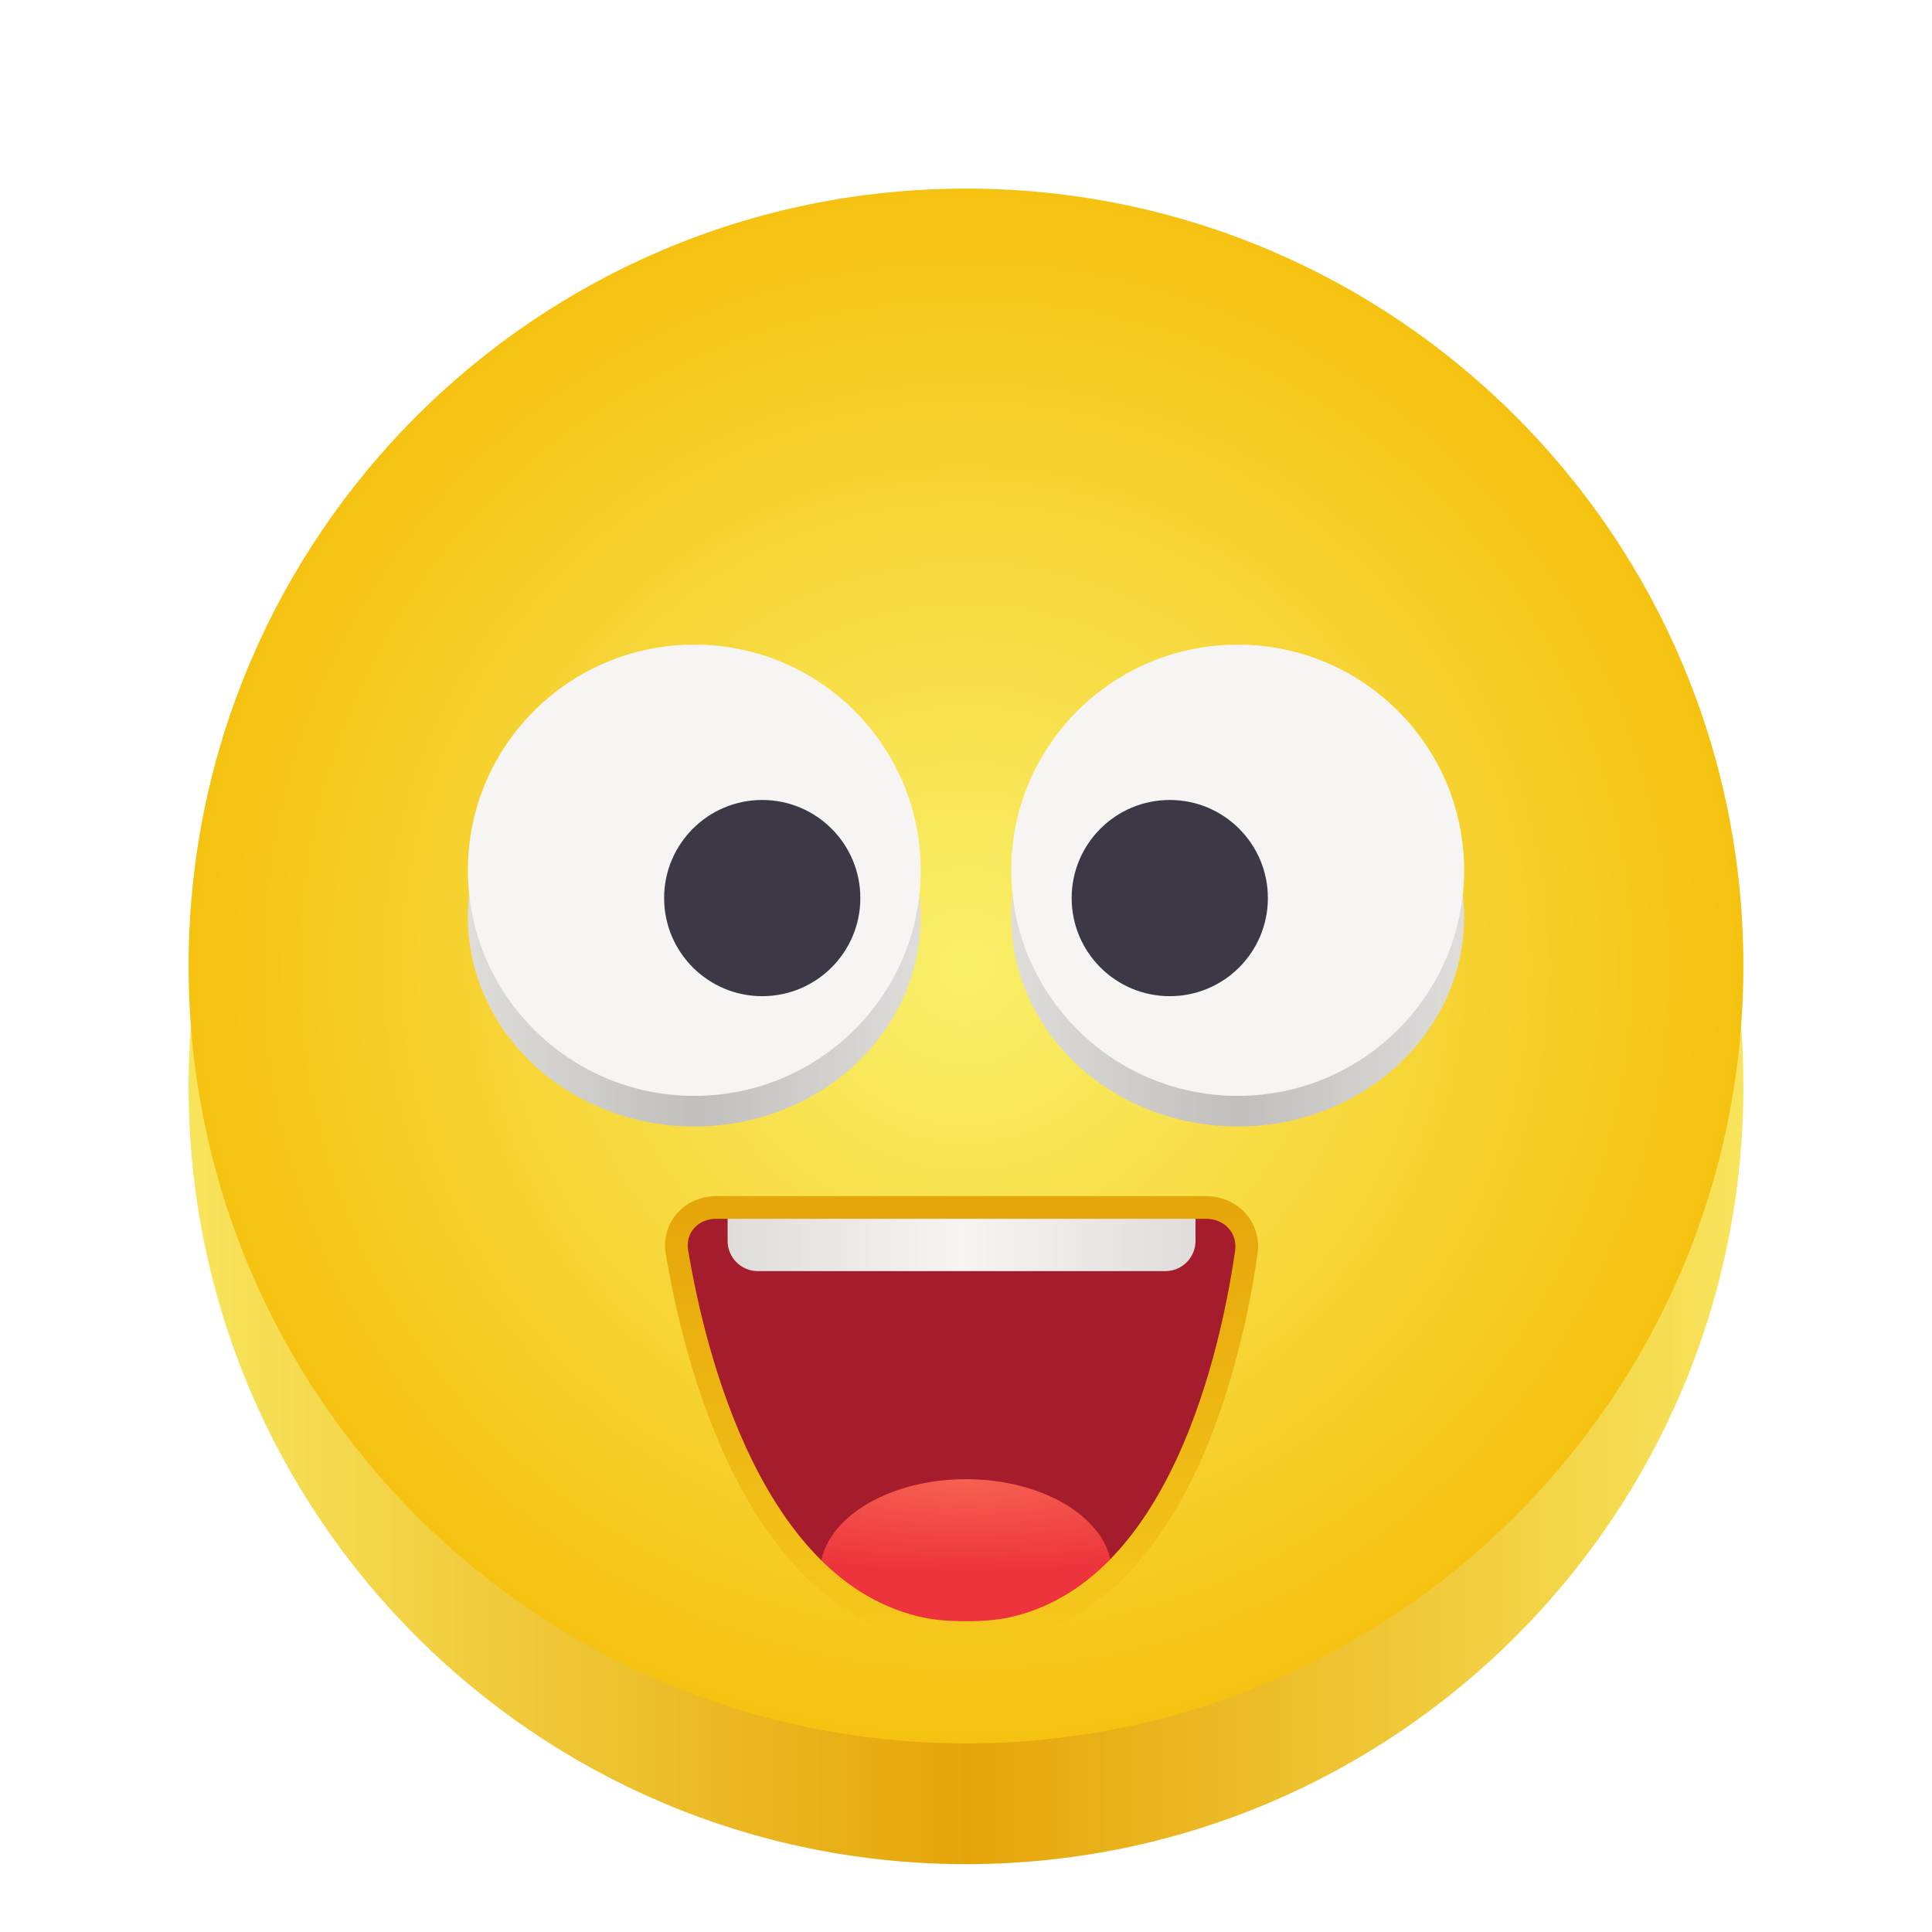
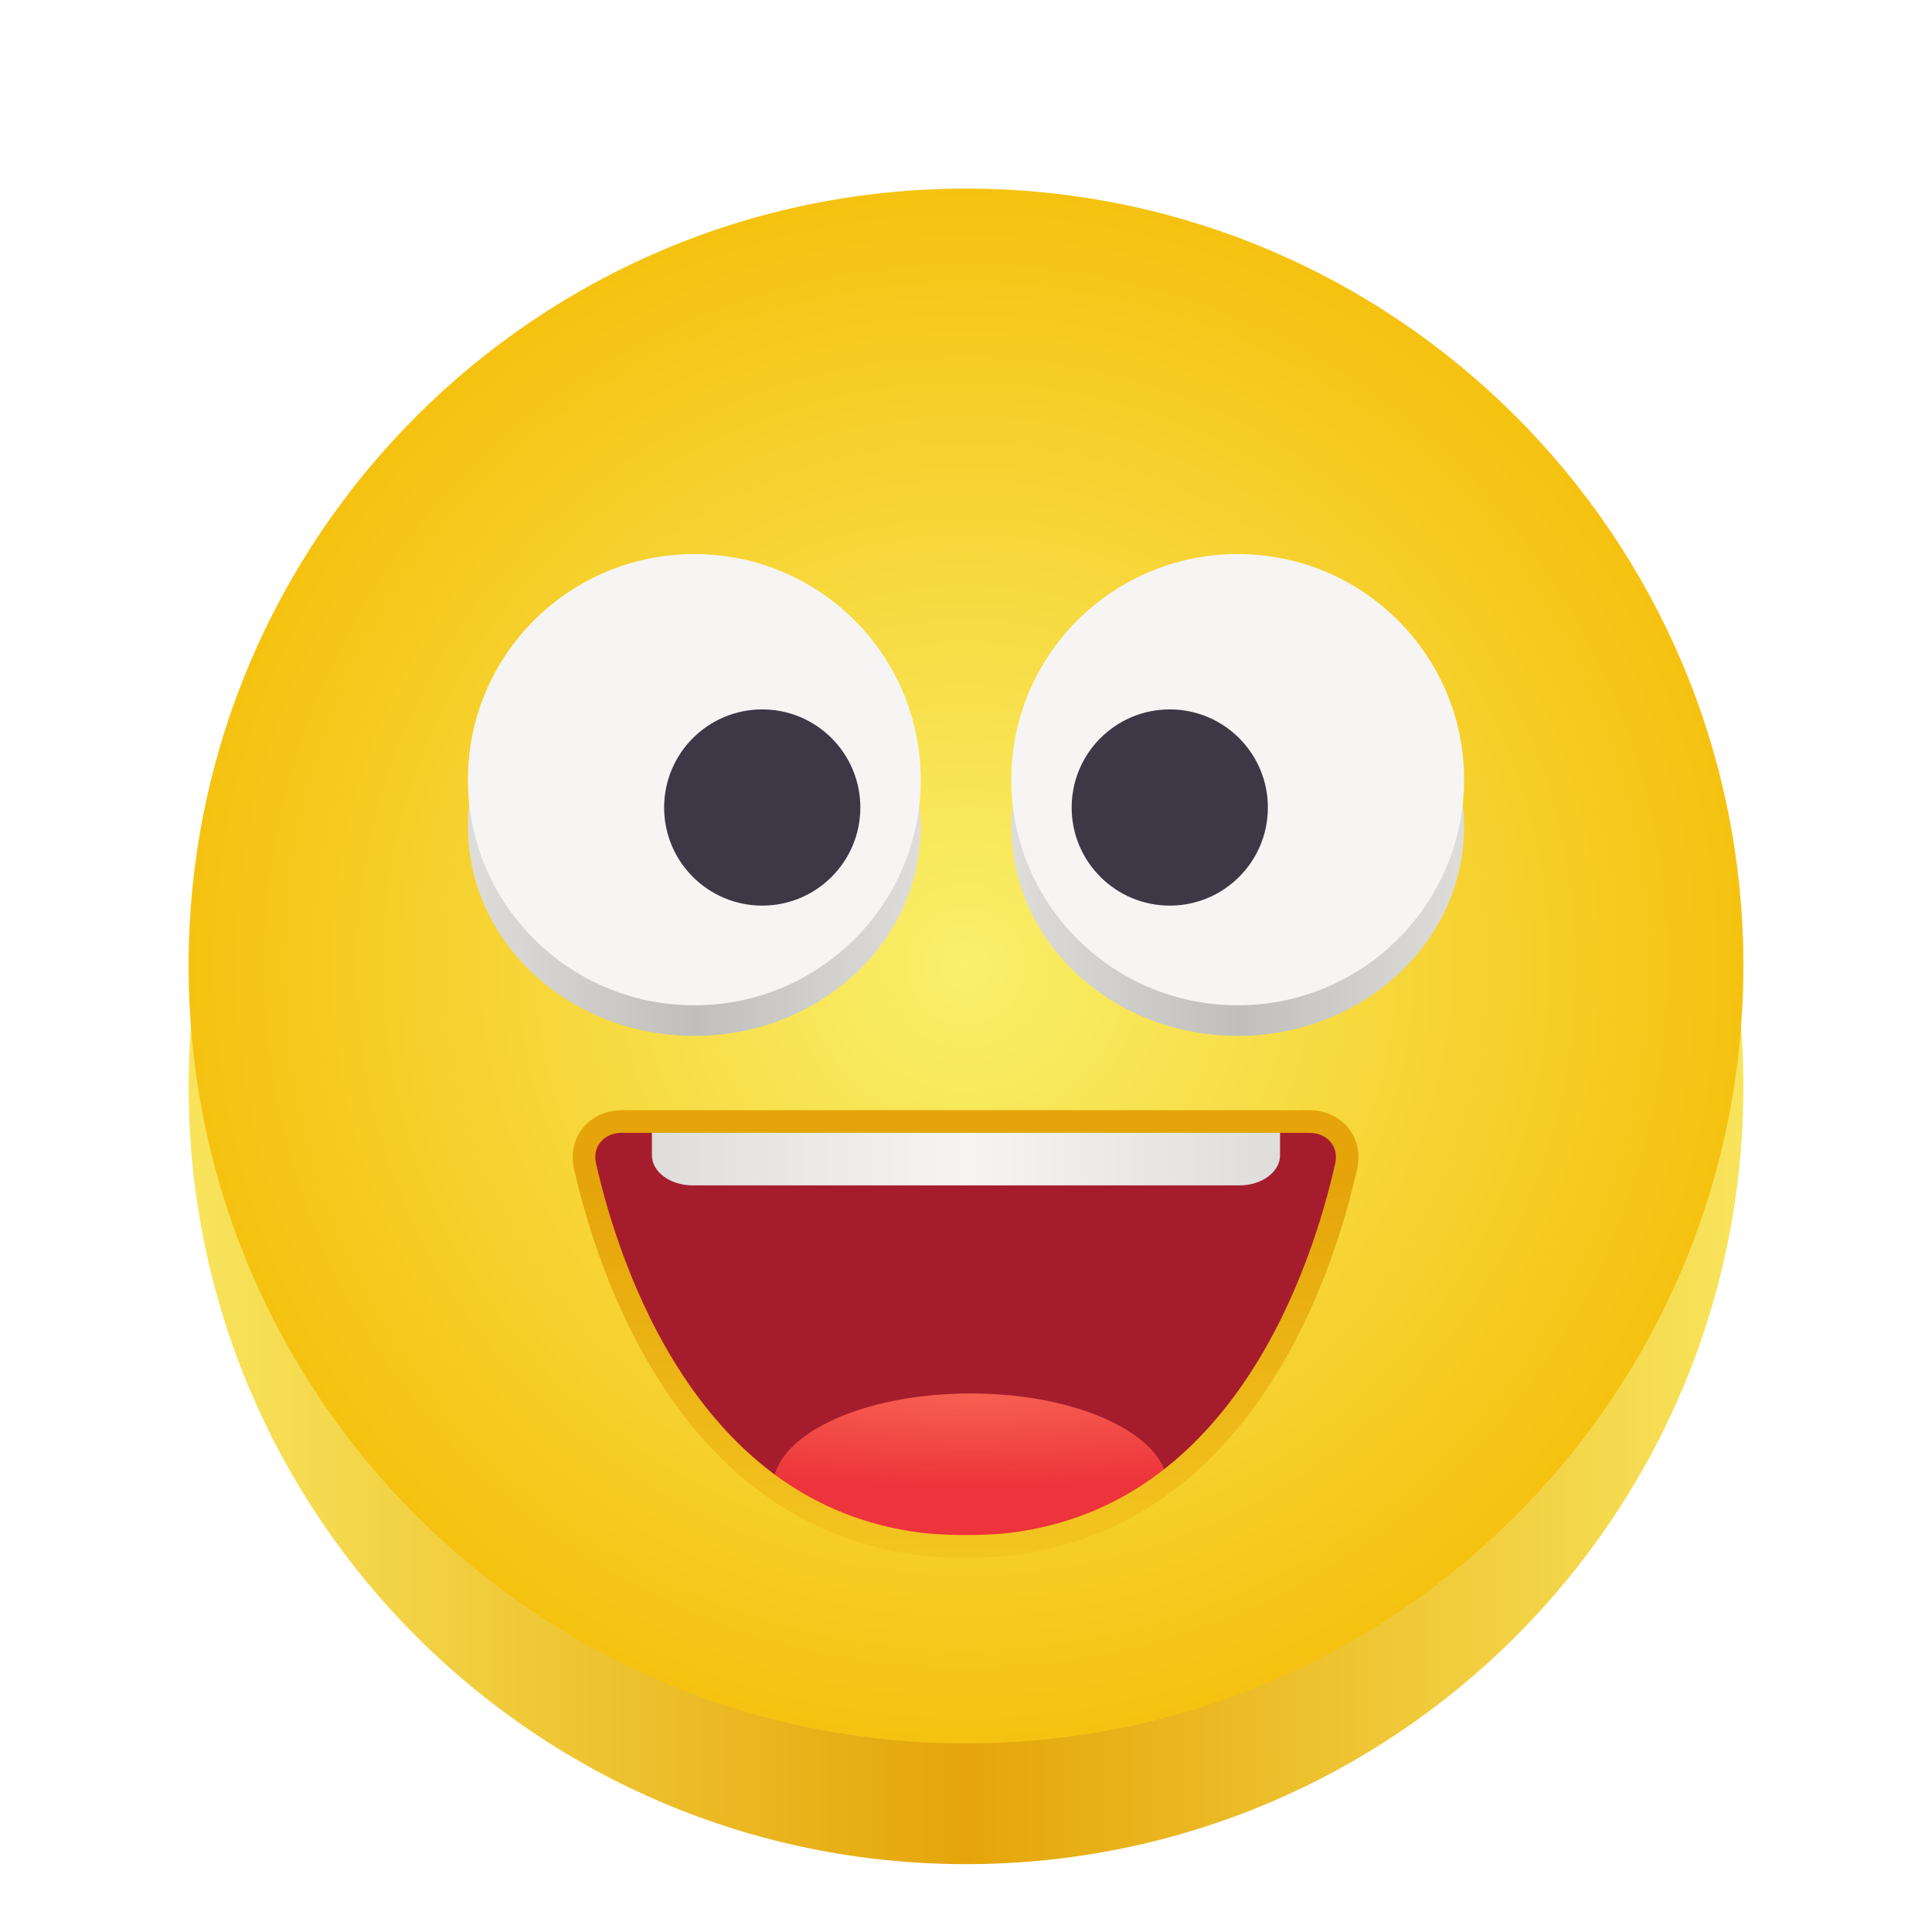
<svg xmlns="http://www.w3.org/2000/svg" xmlns:xlink="http://www.w3.org/1999/xlink" width="128" height="128" id="svg11300" version="1.0" style="display:inline;enable-background:new" viewBox="0 0 128 128">
  <defs id="defs3">
+     <linearGradient id="linearGradient4083">
+       <stop style="stop-color:#f9f06b;stop-opacity:1;" offset="0" id="stop4079" />
+       <stop style="stop-color:#f5c211;stop-opacity:1;" offset="1" id="stop4081" />
+     </linearGradient>
+     <linearGradient id="linearGradient2505">
+       <stop style="stop-color:#e5a50a;stop-opacity:1;" offset="0" id="stop2501" />
+       <stop style="stop-color:#f6cc25;stop-opacity:1;" offset="1" id="stop2503" />
+     </linearGradient>
    <linearGradient id="linearGradient67550">
      <stop style="stop-color:#deddda;stop-opacity:1;" offset="0" id="stop67546" />
      <stop style="stop-color:#f6f5f4;stop-opacity:1;" offset="0.5" id="stop67554" />
      <stop style="stop-color:#deddda;stop-opacity:1;" offset="1" id="stop67548" />
-     </linearGradient>
-     <linearGradient id="linearGradient61536">
-       <stop style="stop-color:#e5a50a;stop-opacity:1;" offset="0" id="stop61532" />
-       <stop style="stop-color:#f5c81c;stop-opacity:1;" offset="1" id="stop61534" />
    </linearGradient>
    <linearGradient id="linearGradient41826">
      <stop style="stop-color:#f66151;stop-opacity:1;" offset="0" id="stop41822" />
      <stop style="stop-color:#ed333b;stop-opacity:1;" offset="1" id="stop41824" />
    </linearGradient>
    <linearGradient id="linearGradient27415">
      <stop style="stop-color:#deddda;stop-opacity:1;" offset="0" id="stop27411" />
      <stop style="stop-color:#c0bfbc;stop-opacity:1;" offset="0.5" id="stop27419" />
      <stop style="stop-color:#deddda;stop-opacity:1;" offset="1" id="stop27413" />
-     </linearGradient>
-     <linearGradient id="linearGradient7447">
-       <stop style="stop-color:#f9f06b;stop-opacity:1;" offset="0" id="stop7443" />
-       <stop style="stop-color:#f5c211;stop-opacity:1;" offset="1" id="stop7445" />
    </linearGradient>
    <linearGradient id="linearGradient5953">
      <stop style="stop-color:#f8e45c;stop-opacity:1;" offset="0" id="stop5949" />
      <stop style="stop-color:#e5a50a;stop-opacity:1;" offset="0.5" id="stop5957" />
      <stop style="stop-color:#f8e45c;stop-opacity:1;" offset="1" id="stop5951" />
    </linearGradient>
    <linearGradient y2="236" x2="96" y1="236" x1="32" gradientTransform="translate(604.8168,170.5864)" gradientUnits="userSpaceOnUse" id="linearGradient1099" xlink:href="#linearGradient1036" />
    <linearGradient id="linearGradient1036">
      <stop id="stop1032" offset="0" style="stop-color:#d5d3cf;stop-opacity:1;" />
      <stop id="stop1034" offset="1" style="stop-color:#f6f5f4;stop-opacity:1" />
    </linearGradient>
    <radialGradient r="32" fy="-76" fx="-244" cy="-76" cx="-244" gradientTransform="matrix(0.8833333,0,0,0.8833333,-460.3502,463.1197)" gradientUnits="userSpaceOnUse" id="radialGradient1103" xlink:href="#linearGradient1069" />
    <linearGradient id="linearGradient1069">
      <stop id="stop1065" offset="0" style="stop-color:#d5d3cf;stop-opacity:1" />
      <stop id="stop1067-1" offset="1" style="stop-color:#949390;stop-opacity:1" />
    </linearGradient>
    <linearGradient gradientUnits="userSpaceOnUse" y2="232" x2="64" y1="262.5" x1="64" id="linearGradient1027" xlink:href="#linearGradient1025" gradientTransform="translate(-470.5864,432.8168)" />
    <linearGradient id="linearGradient1025">
      <stop id="stop1021" offset="0" style="stop-color:#9a9996;stop-opacity:1" />
      <stop id="stop1023" offset="1" style="stop-color:#77767b;stop-opacity:1" />
    </linearGradient>
    <clipPath clipPathUnits="userSpaceOnUse" id="clipPath1609-7">
      <path id="path1611-5" d="m 252,116 28,-28 v -8 h -36 v 36 z" style="fill:#e74747;stroke:none;stroke-width:0.25px;stroke-linecap:butt;stroke-linejoin:miter;stroke-opacity:1" />
    </clipPath>
    <linearGradient xlink:href="#linearGradient5953" id="linearGradient5955" x1="12.495" y1="243.999" x2="115.505" y2="243.999" gradientUnits="userSpaceOnUse" />
-     <radialGradient xlink:href="#linearGradient7447" id="radialGradient7449" cx="64" cy="236" fx="64" fy="236" r="51.505" gradientUnits="userSpaceOnUse" />
+     <radialGradient xlink:href="#linearGradient4083" id="radialGradient7449" cx="64" cy="236" fx="64" fy="236" r="51.505" gradientUnits="userSpaceOnUse" />
    <linearGradient xlink:href="#linearGradient27415" id="linearGradient27417" x1="24.285" y1="236.458" x2="54.285" y2="236.458" gradientUnits="userSpaceOnUse" />
-     <radialGradient xlink:href="#linearGradient41826" id="radialGradient41828" cx="64" cy="266.55" fx="64" fy="266.55" r="9.674" gradientTransform="matrix(2.552213,0,0,0.6433543,-99.34163,98.51396)" gradientUnits="userSpaceOnUse" />
    <clipPath clipPathUnits="userSpaceOnUse" id="clipPath42577">
      <g id="use42579" transform="matrix(1,0,0,0.9977398,0,0.6332028)" style="display:inline" />
    </clipPath>
-     <linearGradient xlink:href="#linearGradient61536" id="linearGradient61538" x1="43.816" y1="250.935" x2="44.315" y2="280.668" gradientUnits="userSpaceOnUse" />
    <linearGradient xlink:href="#linearGradient27415" id="linearGradient71930" gradientUnits="userSpaceOnUse" x1="24.285" y1="236.458" x2="54.285" y2="236.458" />
-     <clipPath clipPathUnits="userSpaceOnUse" id="clipPath83971">
-       <ellipse style="display:inline;opacity:1;fill:url(#radialGradient83975);fill-opacity:1;stroke:none;stroke-width:4.005;enable-background:new" id="ellipse83973" cx="64" cy="276.215" rx="9.674" ry="6.238" />
-     </clipPath>
    <radialGradient xlink:href="#linearGradient41826" id="radialGradient83975" gradientUnits="userSpaceOnUse" gradientTransform="matrix(2.552213,0,0,0.6448117,-99.34163,98.10249)" cx="64" cy="266.55" fx="64" fy="266.55" r="9.674" />
    <radialGradient xlink:href="#linearGradient41826" id="radialGradient41828-2" cx="64" cy="266.55" fx="64" fy="266.55" r="9.674" gradientTransform="matrix(2.552213,0,0,0.6433543,-99.34163,98.51396)" gradientUnits="userSpaceOnUse" />
-     <clipPath clipPathUnits="userSpaceOnUse" id="clipPath86420">
-       <path id="path86422" d="M 50.206,247.713 H 77.206 a 2,2.005 0 0 1 2,2.005 v 4.437 a 2,2.005 0 0 1 -2,2.005 H 50.206 a 2,2.005 0 0 1 -2,-2.005 v -4.437 a 2,2.005 0 0 1 2,-2.005 z" style="display:inline;opacity:1;fill:url(#linearGradient86424);fill-opacity:1;stroke:none;stroke-width:3.464;enable-background:new" />
+     <linearGradient xlink:href="#linearGradient67550" id="linearGradient86424" gradientUnits="userSpaceOnUse" gradientTransform="matrix(0.8532589,0,0,1.407752,9.348354,-107.0406)" x1="45.541" y1="255" x2="81.872" y2="255" />
+     <clipPath clipPathUnits="userSpaceOnUse" id="clipPath86420-0">
+       <path id="path86422-9" d="M 50.206,247.713 H 77.206 a 2,2.005 0 0 1 2,2.005 v 4.437 a 2,2.005 0 0 1 -2,2.005 H 50.206 a 2,2.005 0 0 1 -2,-2.005 v -4.437 a 2,2.005 0 0 1 2,-2.005 z" style="display:inline;opacity:1;fill:url(#linearGradient86424);fill-opacity:1;stroke:none;stroke-width:3.464;enable-background:new" />
    </clipPath>
-     <linearGradient xlink:href="#linearGradient67550" id="linearGradient86424" gradientUnits="userSpaceOnUse" gradientTransform="matrix(0.8532589,0,0,1.407752,9.348354,-107.0406)" x1="45.541" y1="255" x2="81.872" y2="255" />
-     <linearGradient xlink:href="#linearGradient67550" id="linearGradient67552" x1="45.541" y1="255" x2="81.872" y2="255" gradientUnits="userSpaceOnUse" gradientTransform="matrix(0.8532589,0,0,1.404571,9.348354,-106.1655)" />
+     <clipPath clipPathUnits="userSpaceOnUse" id="clipPath83971-6">
+       <ellipse style="display:inline;opacity:1;fill:url(#radialGradient83975);fill-opacity:1;stroke:none;stroke-width:4.005;enable-background:new" id="ellipse83973-2" cx="64" cy="276.215" rx="9.674" ry="6.238" />
+     </clipPath>
+     <clipPath clipPathUnits="userSpaceOnUse" id="clipPath86420-6">
+       <path id="path86422-3" d="M 50.206,247.713 H 77.206 a 2,2.005 0 0 1 2,2.005 v 4.437 a 2,2.005 0 0 1 -2,2.005 H 50.206 a 2,2.005 0 0 1 -2,-2.005 v -4.437 a 2,2.005 0 0 1 2,-2.005 z" style="display:inline;opacity:1;fill:url(#linearGradient86424);fill-opacity:1;stroke:none;stroke-width:3.464;enable-background:new" />
+     </clipPath>
+     <clipPath clipPathUnits="userSpaceOnUse" id="clipPath83971-5">
+       <ellipse style="display:inline;opacity:1;fill:url(#radialGradient83975);fill-opacity:1;stroke:none;stroke-width:4.005;enable-background:new" id="ellipse83973-5" cx="64" cy="276.215" rx="9.674" ry="6.238" />
+     </clipPath>
+     <radialGradient xlink:href="#linearGradient41826" id="radialGradient2978" gradientUnits="userSpaceOnUse" gradientTransform="matrix(3.452725,0,0,0.6433543,-156.9744,98.51396)" cx="64" cy="266.55" fx="64" fy="266.55" r="9.674" />
+     <linearGradient xlink:href="#linearGradient67550" id="linearGradient2981" gradientUnits="userSpaceOnUse" gradientTransform="matrix(1.145441,0,0,1.404571,-9.265498,-106.1655)" x1="45.541" y1="255" x2="81.872" y2="255" />
+     <linearGradient xlink:href="#linearGradient2505" id="linearGradient61538-7" x1="43.816" y1="250.935" x2="44.315" y2="280.668" gradientUnits="userSpaceOnUse" gradientTransform="translate(-0.2921461,5.67982)" />
+     <clipPath clipPathUnits="userSpaceOnUse" id="clipPath3888">
+       <path style="color:#000000;display:inline;fill:#a51d2d;stroke-width:1.5;-inkscape-stroke:none;enable-background:new" d="m 40.912,251.982 h 45.537 c 1.657,0 2.813,1.332 2.451,2.948 -1.526,6.803 -6.775,23.161 -22.2,25.051 -1.643,0.201 -4.342,0.201 -5.985,2e-5 -15.43,-1.889 -20.709,-18.249 -22.247,-25.052 -0.365,-1.615 0.789,-2.947 2.446,-2.947 z" id="path3890" />
+     </clipPath>
+     <clipPath clipPathUnits="userSpaceOnUse" id="clipPath3916">
+       <path style="color:#000000;display:inline;fill:#a51d2d;stroke-width:1.5;-inkscape-stroke:none;enable-background:new" d="m 40.912,251.982 h 45.537 c 1.657,0 2.813,1.332 2.451,2.948 -1.526,6.803 -6.775,23.161 -22.2,25.051 -1.643,0.201 -4.342,0.201 -5.985,2e-5 -15.43,-1.889 -20.709,-18.249 -22.247,-25.052 -0.365,-1.615 0.789,-2.947 2.446,-2.947 z" id="path3918" />
+     </clipPath>
  </defs>
  <g id="layer1" style="display:inline" transform="translate(0,-172)">
    <circle style="opacity:1;fill:url(#linearGradient5955);fill-opacity:1;stroke-width:4" id="circle3019" cx="64" cy="243.999" r="51.505" />
-     <circle style="display:inline;enable-background:new;opacity:1;fill:url(#radialGradient7449);stroke-width:4;fill-opacity:1" id="path1928" cx="64" cy="236" r="51.505" />
-     <g id="g71928" transform="matrix(-1,0,0,0.9249465,121.2852,14.04702)" style="display:inline;enable-background:new">
+     <circle style="display:inline;opacity:1;fill:url(#radialGradient7449);fill-opacity:1;stroke-width:4;enable-background:new" id="path1928" cx="64" cy="236" r="51.505" />
+     <g id="g71928" transform="matrix(-1,0,0,0.9249465,121.2852,8.04678)" style="display:inline;enable-background:new">
      <circle style="display:inline;opacity:1;fill:url(#linearGradient71930);fill-opacity:1;stroke-width:4.558;enable-background:new" id="circle71922" cx="39.285" cy="236.458" r="15" />
      <ellipse style="opacity:1;fill:#f6f5f4;fill-opacity:1;stroke:none;stroke-width:1.025;stroke-dasharray:none" id="ellipse71924" cx="39.285" cy="233.105" rx="15" ry="16.161" />
      <ellipse style="opacity:1;fill:#3d3846;fill-opacity:1;stroke-width:4.085" id="ellipse71926" cx="43.785" cy="235.098" rx="6.5" ry="7.027" />
    </g>
-     <g id="g28884" transform="matrix(1,0,0,0.9249465,6.714848,14.04702)">
+     <g id="g28884" transform="matrix(1,0,0,0.9249465,6.714848,8.046776)">
      <circle style="display:inline;opacity:1;fill:url(#linearGradient27417);fill-opacity:1;stroke-width:4.558;enable-background:new" id="circle21546" cx="39.285" cy="236.458" r="15" />
      <ellipse style="opacity:1;fill:#f6f5f4;fill-opacity:1;stroke:none;stroke-width:1.025;stroke-dasharray:none" id="path20818" cx="39.285" cy="233.105" rx="15" ry="16.161" />
      <ellipse style="opacity:1;fill:#3d3846;fill-opacity:1;stroke-width:4.085" id="path25231" cx="43.785" cy="235.098" rx="6.5" ry="7.027" />
    </g>
-     <g id="g67510">
-       <path style="display:inline;enable-background:new;fill:#a51d2d;fill-opacity:1;stroke:none;stroke-width:1px;stroke-linecap:butt;stroke-linejoin:miter;stroke-opacity:1" d="m 47.445,251.936 h 32.467 c 1.657,0 2.894,1.34 2.659,2.98 -0.963,6.702 -4.406,22.569 -15.592,24.983 -1.616,0.349 -4.339,0.348 -5.957,10e-4 -11.252,-2.409 -15.056,-18.294 -16.169,-24.992 -0.272,-1.634 0.936,-2.972 2.592,-2.972 z" id="path29057" transform="matrix(1,0,0,0.9977398,0,0.6332)" />
-       <path style="display:inline;enable-background:new;fill:url(#linearGradient67552);fill-opacity:1;stroke:none;stroke-width:3.464;stroke-linecap:butt;stroke-linejoin:miter;stroke-opacity:1;font-variation-settings:normal;opacity:1;vector-effect:none;stroke-miterlimit:4;stroke-dasharray:none;stroke-dashoffset:0;-inkscape-stroke:none;stop-color:#000000;stop-opacity:1" d="m 47.445,251.936 h 32.467 c 1.657,0 2.894,1.34 2.659,2.98 -0.963,6.702 -4.406,22.569 -15.592,24.983 -1.616,0.349 -4.339,0.348 -5.957,10e-4 -11.252,-2.409 -15.056,-18.294 -16.169,-24.992 -0.272,-1.634 0.936,-2.972 2.592,-2.972 z" id="path84790" transform="matrix(1,0,0,0.9977398,0,0.6332)" clip-path="url(#clipPath86420)" />
-       <path style="display:inline;enable-background:new;fill:url(#radialGradient41828);fill-opacity:1;stroke:none;stroke-width:4.005;stroke-linecap:butt;stroke-linejoin:miter;stroke-opacity:1;font-variation-settings:normal;opacity:1;vector-effect:none;stroke-miterlimit:4;stroke-dasharray:none;stroke-dashoffset:0;-inkscape-stroke:none;stop-color:#000000;stop-opacity:1" d="m 47.445,251.936 h 32.467 c 1.657,0 2.894,1.34 2.659,2.98 -0.963,6.702 -4.406,22.569 -15.592,24.983 -1.616,0.349 -4.339,0.348 -5.957,10e-4 -11.252,-2.409 -15.056,-18.294 -16.169,-24.992 -0.272,-1.634 0.936,-2.972 2.592,-2.972 z" id="path83968" transform="matrix(1,0,0,0.9977398,0,0.6332)" clip-path="url(#clipPath83971)" />
-       <path style="display:inline;enable-background:new;fill:none;fill-opacity:1;stroke:url(#linearGradient61538);stroke-width:1.502;stroke-linecap:butt;stroke-linejoin:miter;stroke-opacity:1;stroke-dasharray:none" d="m 47.445,251.936 h 32.467 c 1.657,0 2.894,1.34 2.659,2.98 -0.963,6.702 -4.406,22.569 -15.592,24.983 -1.616,0.349 -4.339,0.348 -5.957,0.001 -11.252,-2.409 -15.056,-18.294 -16.169,-24.992 -0.272,-1.634 0.936,-2.972 2.592,-2.972 z" id="path60773" transform="matrix(1,0,0,0.9977398,0,0.6332)" />
+     <g id="g67510" transform="translate(0.2921467,-5.679817)">
+       <path style="display:inline;enable-background:new;color:#000000;fill:#a51d2d;stroke-width:1.5;-inkscape-stroke:none" d="m 40.912,251.982 h 45.537 c 1.657,0 2.813,1.332 2.451,2.948 -1.526,6.803 -6.775,23.161 -22.2,25.051 -1.643,0.201 -4.342,0.201 -5.985,2e-5 -15.43,-1.889 -20.709,-18.249 -22.247,-25.052 -0.365,-1.615 0.789,-2.947 2.446,-2.947 z" id="path3842" transform="translate(0)" />
+       <ellipse style="display:inline;enable-background:new;opacity:1;fill:url(#radialGradient2978);fill-opacity:1;stroke:none;stroke-width:4.652" id="ellipse83973" cx="64" cy="276.224" rx="13.087" ry="6.224" transform="translate(0)" clip-path="url(#clipPath3916)" />
+       <path id="path86422" d="m 45.584,247.786 h 36.246 a 2.685,2 0 0 1 2.685,2 v 4.427 a 2.685,2 0 0 1 -2.685,2 H 45.584 a 2.685,2 0 0 1 -2.685,-2 v -4.427 a 2.685,2 0 0 1 2.685,-2 z" style="display:inline;opacity:1;fill:url(#linearGradient2981);fill-opacity:1;stroke:none;stroke-width:4.009;enable-background:new" clip-path="url(#clipPath3888)" />
+       <path style="display:inline;enable-background:new;color:#000000;fill:url(#linearGradient61538-7);-inkscape-stroke:none" d="m 40.912,251.232 c -1.029,0 -1.956,0.423 -2.555,1.135 -0.599,0.712 -0.853,1.712 -0.623,2.729 0.781,3.455 2.501,9.321 6.021,14.617 3.52,5.296 8.903,10.038 16.867,11.014 1.742,0.213 4.426,0.213 6.168,0 7.962,-0.975 13.335,-5.718 16.846,-11.014 3.511,-5.296 5.219,-11.162 5.994,-14.617 0.228,-1.017 -0.025,-2.017 -0.625,-2.729 -0.6,-0.712 -1.527,-1.135 -2.557,-1.135 z m 0,1.5 h 45.537 c 0.627,0 1.106,0.243 1.408,0.602 0.302,0.358 0.445,0.833 0.311,1.432 -0.751,3.348 -2.43,9.063 -5.781,14.119 -3.352,5.056 -8.316,9.437 -15.779,10.352 -1.545,0.189 -4.257,0.189 -5.803,0 -7.466,-0.914 -12.438,-5.297 -15.799,-10.354 -3.361,-5.057 -5.052,-10.772 -5.809,-14.119 -0.135,-0.599 0.008,-1.074 0.309,-1.432 0.301,-0.358 0.779,-0.6 1.406,-0.6 z" id="path3844" transform="translate(0)" />
    </g>
  </g>
</svg>
